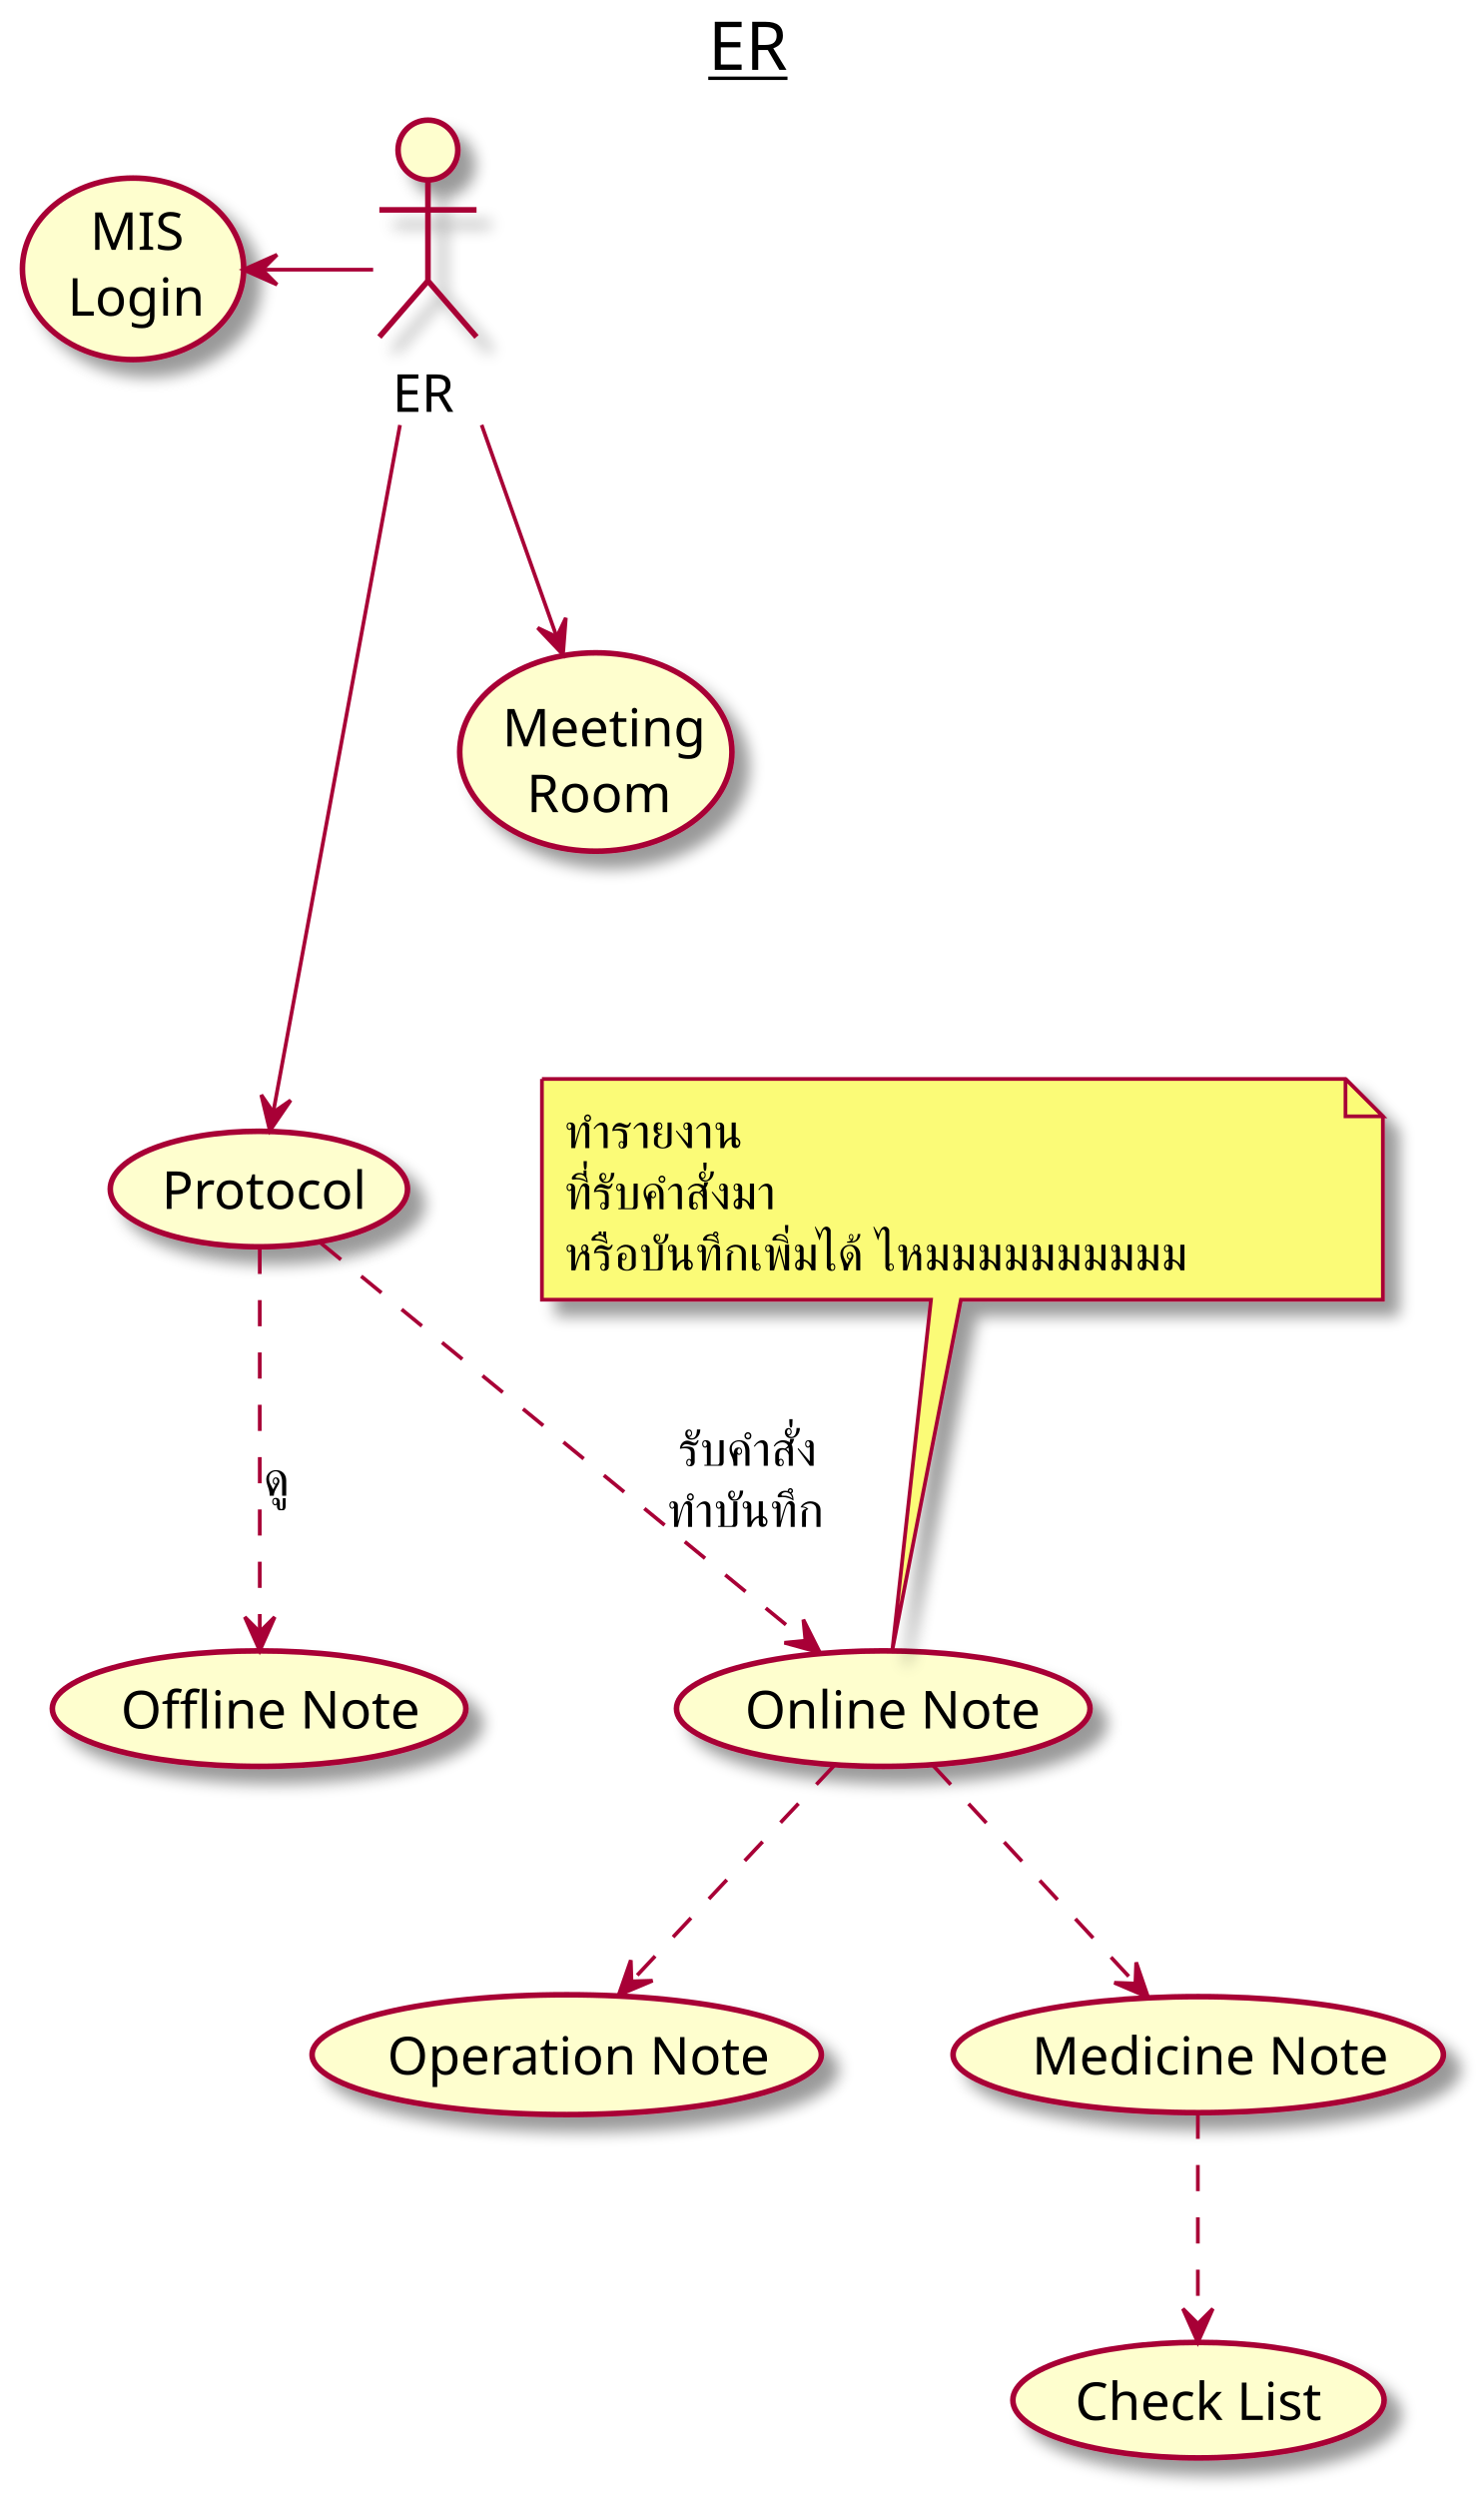
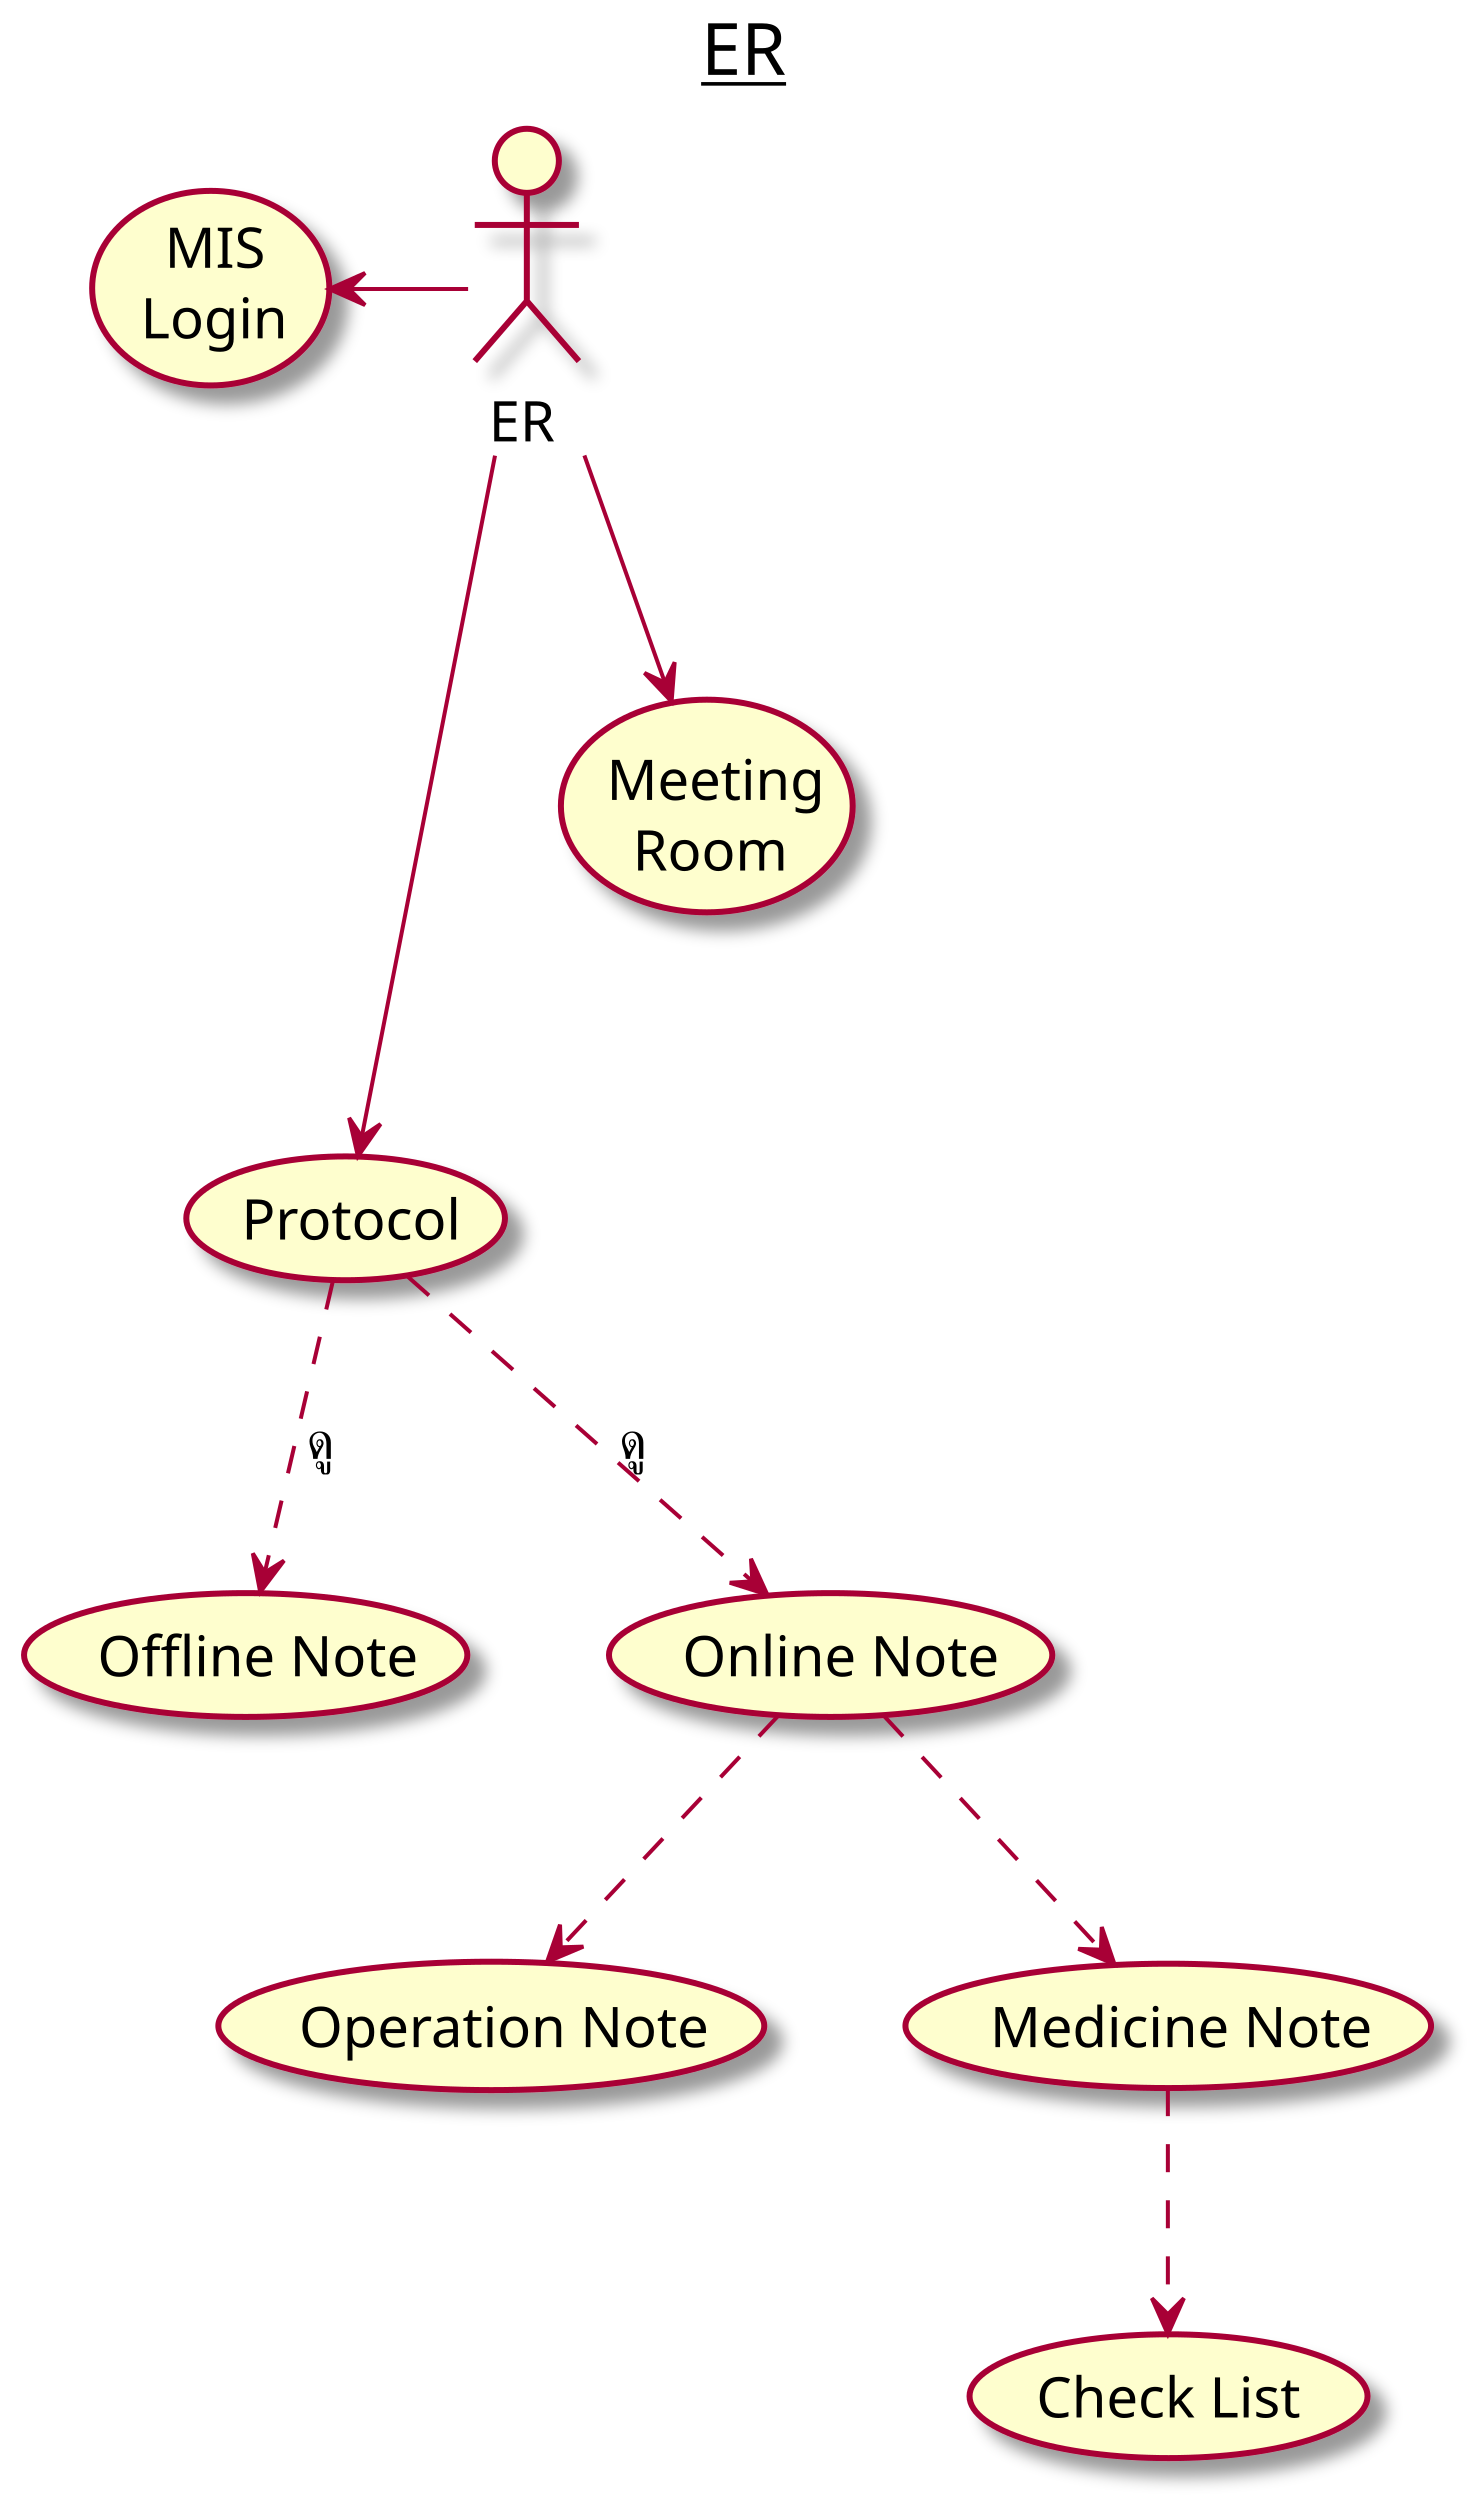
- <svg xmlns="http://www.w3.org/2000/svg" contentScriptType="application/ecmascript" contentStyleType="text/css" height="668px" preserveAspectRatio="none" style="width:397px;height:668px;" version="1.1" viewBox="0 0 397 668" width="397px" zoomAndPan="magnify">
+ <svg xmlns="http://www.w3.org/2000/svg" contentScriptType="application/ecmascript" contentStyleType="text/css" height="624px" preserveAspectRatio="none" style="width:368px;height:624px;" version="1.1" viewBox="0 0 368 624" width="368px" zoomAndPan="magnify">
  <defs>
-     <filter height="300%" id="f18h6mo8acw0q7" width="300%" x="-1" y="-1">
+     <filter height="300%" id="f9sh2cuj23ii5" width="300%" x="-1" y="-1">
      <feGaussianBlur result="blurOut" stdDeviation="2.0" />
      <feColorMatrix in="blurOut" result="blurOut2" type="matrix" values="0 0 0 0 0 0 0 0 0 0 0 0 0 0 0 0 0 0 .4 0" />
      <feOffset dx="4.0" dy="4.0" in="blurOut2" result="blurOut3" />
      <feBlend in="SourceGraphic" in2="blurOut3" mode="normal" />
    </filter>
  </defs>
  <g>
-     <text fill="#000000" font-family="sans-serif" font-size="18" lengthAdjust="spacingAndGlyphs" text-decoration="underline" textLength="25" x="189.5" y="18.686">ER</text>
-     <ellipse cx="114.5" cy="40.141" fill="#FEFECE" filter="url(#f18h6mo8acw0q7)" rx="8" ry="8" style="stroke: #A80036; stroke-width: 1.5;" />
-     <path d="M114.5,48.141 L114.5,75.141 M101.5,56.141 L127.5,56.141 M114.5,75.141 L101.5,90.141 M114.5,75.141 L127.5,90.141 " fill="none" filter="url(#f18h6mo8acw0q7)" style="stroke: #A80036; stroke-width: 1.5;" />
-     <text fill="#000000" font-family="sans-serif" font-size="14" lengthAdjust="spacingAndGlyphs" textLength="19" x="105" y="110.174">ER</text>
-     <ellipse cx="69.27" cy="318.092" fill="#FEFECE" filter="url(#f18h6mo8acw0q7)" rx="39.77" ry="15.452" style="stroke: #A80036; stroke-width: 1.5;" />
-     <text fill="#000000" font-family="sans-serif" font-size="14" lengthAdjust="spacingAndGlyphs" textLength="52" x="43.27" y="323.397">Protocol</text>
-     <ellipse cx="69.326" cy="457.092" fill="#FEFECE" filter="url(#f18h6mo8acw0q7)" rx="55.326" ry="15.452" style="stroke: #A80036; stroke-width: 1.5;" />
-     <text fill="#000000" font-family="sans-serif" font-size="14" lengthAdjust="spacingAndGlyphs" textLength="74" x="32.326" y="462.397">Offline Note</text>
-     <ellipse cx="236.326" cy="457.092" fill="#FEFECE" filter="url(#f18h6mo8acw0q7)" rx="55.326" ry="15.452" style="stroke: #A80036; stroke-width: 1.5;" />
-     <text fill="#000000" font-family="sans-serif" font-size="14" lengthAdjust="spacingAndGlyphs" textLength="74" x="199.326" y="462.397">Online Note</text>
-     <ellipse cx="151.631" cy="549.667" fill="#FEFECE" filter="url(#f18h6mo8acw0q7)" rx="68.131" ry="16.026" style="stroke: #A80036; stroke-width: 1.5;" />
-     <text fill="#000000" font-family="sans-serif" font-size="14" lengthAdjust="spacingAndGlyphs" textLength="96" x="103.631" y="554.971">Operation Note</text>
-     <ellipse cx="320.596" cy="549.66" fill="#FEFECE" filter="url(#f18h6mo8acw0q7)" rx="65.596" ry="15.519" style="stroke: #A80036; stroke-width: 1.5;" />
-     <text fill="#000000" font-family="sans-serif" font-size="14" lengthAdjust="spacingAndGlyphs" textLength="89" x="276.096" y="554.965">Medicine Note</text>
-     <ellipse cx="320.669" cy="642.092" fill="#FEFECE" filter="url(#f18h6mo8acw0q7)" rx="49.669" ry="15.452" style="stroke: #A80036; stroke-width: 1.5;" />
-     <text fill="#000000" font-family="sans-serif" font-size="14" lengthAdjust="spacingAndGlyphs" textLength="66" x="287.669" y="647.397">Check List</text>
-     <path d="M145,288.641 L145,347.695 A0,0 0 0 0 145,347.695 L249.098,347.695 L238.761,441.388 L257.098,347.695 L370,347.695 A0,0 0 0 0 370,347.695 L370,298.641 L360,288.641 L145,288.641 A0,0 0 0 0 145,288.641 " fill="#FBFB77" filter="url(#f18h6mo8acw0q7)" style="stroke: #A80036; stroke-width: 1.0;" />
-     <path d="M360,288.641 L360,298.641 L370,298.641 L360,288.641 " fill="#FBFB77" style="stroke: #A80036; stroke-width: 1.0;" />
-     <text fill="#000000" font-family="sans-serif" font-size="13" lengthAdjust="spacingAndGlyphs" textLength="59" x="151" y="307.136">ทำรายงาน</text>
-     <text fill="#000000" font-family="sans-serif" font-size="13" lengthAdjust="spacingAndGlyphs" textLength="69" x="151" y="323.487">ที่รับคำสั่งมา</text>
-     <text fill="#000000" font-family="sans-serif" font-size="13" lengthAdjust="spacingAndGlyphs" textLength="204" x="151" y="339.839">หรือบันทึกเพิ่มได้ ไหมมมมมมมมมม</text>
-     <ellipse cx="35.602" cy="71.922" fill="#FEFECE" filter="url(#f18h6mo8acw0q7)" rx="29.602" ry="24.282" style="stroke: #A80036; stroke-width: 1.5;" />
-     <text fill="#000000" font-family="sans-serif" font-size="14" lengthAdjust="spacingAndGlyphs" textLength="23" x="24.102" y="66.841">MIS</text>
-     <text fill="#000000" font-family="sans-serif" font-size="14" lengthAdjust="spacingAndGlyphs" textLength="35" x="18.102" y="84.451">Login</text>
-     <ellipse cx="159.416" cy="201.178" fill="#FEFECE" filter="url(#f18h6mo8acw0q7)" rx="36.416" ry="26.537" style="stroke: #A80036; stroke-width: 1.5;" />
-     <text fill="#000000" font-family="sans-serif" font-size="14" lengthAdjust="spacingAndGlyphs" textLength="50" x="134.416" y="199.669">Meeting</text>
-     <text fill="#000000" font-family="sans-serif" font-size="14" lengthAdjust="spacingAndGlyphs" textLength="37" x="140.916" y="217.279">Room</text>
-     <path d="M69.5,333.802 C69.5,358.523 69.5,408.515 69.5,436.332 " fill="none" id="Protocol-&gt;Offline" style="stroke: #A80036; stroke-width: 1.0; stroke-dasharray: 7.0,7.0;" />
-     <polygon fill="#A80036" points="69.5,441.585,73.5,432.585,69.5,436.585,65.5,432.585,69.5,441.585" style="stroke: #A80036; stroke-width: 1.0;" />
-     <text fill="#000000" font-family="sans-serif" font-size="13" lengthAdjust="spacingAndGlyphs" textLength="8" x="70.5" y="400.136">ดู</text>
-     <path d="M85.817,332.527 C116.26,357.501 181.678,411.167 215.417,438.846 " fill="none" id="Protocol-&gt;Online" style="stroke: #A80036; stroke-width: 1.0; stroke-dasharray: 7.0,7.0;" />
-     <polygon fill="#A80036" points="219.37,442.089,214.949,433.288,215.504,438.917,209.875,439.473,219.37,442.089" style="stroke: #A80036; stroke-width: 1.0;" />
-     <text fill="#000000" font-family="sans-serif" font-size="13" lengthAdjust="spacingAndGlyphs" textLength="44" x="181.5" y="392.136">รับคำสั่ง</text>
-     <text fill="#000000" font-family="sans-serif" font-size="13" lengthAdjust="spacingAndGlyphs" textLength="50" x="178.5" y="408.487">ทำบันทึก</text>
-     <path d="M223.219,472.282 C208.633,487.811 185.149,512.814 169.054,529.951 " fill="none" id="Online-&gt;Ops" style="stroke: #A80036; stroke-width: 1.0; stroke-dasharray: 7.0,7.0;" />
-     <polygon fill="#A80036" points="165.536,533.697,174.613,529.875,168.959,530.052,168.782,524.398,165.536,533.697" style="stroke: #A80036; stroke-width: 1.0;" />
-     <path d="M249.625,472.282 C264.21,487.996 287.8,513.411 303.717,530.56 " fill="none" id="Online-&gt;Med" style="stroke: #A80036; stroke-width: 1.0; stroke-dasharray: 7.0,7.0;" />
-     <polygon fill="#A80036" points="307.19,534.301,303.999,524.983,303.788,530.636,298.135,530.426,307.19,534.301" style="stroke: #A80036; stroke-width: 1.0;" />
-     <path d="M320.5,565.181 C320.5,580.486 320.5,604.666 320.5,621.623 " fill="none" id="Med-&gt;Check" style="stroke: #A80036; stroke-width: 1.0; stroke-dasharray: 7.0,7.0;" />
-     <polygon fill="#A80036" points="320.5,626.636,324.5,617.636,320.5,621.636,316.5,617.636,320.5,626.636" style="stroke: #A80036; stroke-width: 1.0;" />
-     <path d="M70.278,72.141 C80.133,72.141 89.987,72.141 99.842,72.141 " fill="none" id="MISLogin&lt;-ER" style="stroke: #A80036; stroke-width: 1.0;" />
-     <polygon fill="#A80036" points="65.125,72.141,74.125,76.141,70.125,72.141,74.125,68.141,65.125,72.141" style="stroke: #A80036; stroke-width: 1.0;" />
-     <path d="M128.862,113.674 C135.342,131.963 142.863,153.189 148.832,170.034 " fill="none" id="ER-&gt;MeetingRoom" style="stroke: #A80036; stroke-width: 1.0;" />
-     <polygon fill="#A80036" points="150.632,175.113,151.396,165.293,148.962,170.4,143.856,167.965,150.632,175.113" style="stroke: #A80036; stroke-width: 1.0;" />
-     <path d="M107.019,113.707 C97.236,166.75 80.483,257.59 73.135,297.433 " fill="none" id="ER-&gt;Protocol" style="stroke: #A80036; stroke-width: 1.0;" />
-     <polygon fill="#A80036" points="72.203,302.484,77.77,294.359,73.11,297.567,69.902,292.907,72.203,302.484" style="stroke: #A80036; stroke-width: 1.0;" />
+     <text fill="#000000" font-family="sans-serif" font-size="18" lengthAdjust="spacingAndGlyphs" text-decoration="underline" textLength="25" x="175" y="18.686">ER</text>
+     <ellipse cx="131.5" cy="40.141" fill="#FEFECE" filter="url(#f9sh2cuj23ii5)" rx="8" ry="8" style="stroke: #A80036; stroke-width: 1.5;" />
+     <path d="M131.5,48.141 L131.5,75.141 M118.5,56.141 L144.5,56.141 M131.5,75.141 L118.5,90.141 M131.5,75.141 L144.5,90.141 " fill="none" filter="url(#f9sh2cuj23ii5)" style="stroke: #A80036; stroke-width: 1.5;" />
+     <text fill="#000000" font-family="sans-serif" font-size="14" lengthAdjust="spacingAndGlyphs" textLength="19" x="122" y="110.174">ER</text>
+     <ellipse cx="86.27" cy="304.092" fill="#FEFECE" filter="url(#f9sh2cuj23ii5)" rx="39.77" ry="15.452" style="stroke: #A80036; stroke-width: 1.5;" />
+     <text fill="#000000" font-family="sans-serif" font-size="14" lengthAdjust="spacingAndGlyphs" textLength="52" x="60.27" y="309.397">Protocol</text>
+     <ellipse cx="61.326" cy="413.092" fill="#FEFECE" filter="url(#f9sh2cuj23ii5)" rx="55.326" ry="15.452" style="stroke: #A80036; stroke-width: 1.5;" />
+     <text fill="#000000" font-family="sans-serif" font-size="14" lengthAdjust="spacingAndGlyphs" textLength="74" x="24.326" y="418.397">Offline Note</text>
+     <ellipse cx="207.326" cy="413.092" fill="#FEFECE" filter="url(#f9sh2cuj23ii5)" rx="55.326" ry="15.452" style="stroke: #A80036; stroke-width: 1.5;" />
+     <text fill="#000000" font-family="sans-serif" font-size="14" lengthAdjust="spacingAndGlyphs" textLength="74" x="170.326" y="418.397">Online Note</text>
+     <ellipse cx="122.631" cy="505.667" fill="#FEFECE" filter="url(#f9sh2cuj23ii5)" rx="68.131" ry="16.026" style="stroke: #A80036; stroke-width: 1.5;" />
+     <text fill="#000000" font-family="sans-serif" font-size="14" lengthAdjust="spacingAndGlyphs" textLength="96" x="74.631" y="510.971">Operation Note</text>
+     <ellipse cx="291.596" cy="505.66" fill="#FEFECE" filter="url(#f9sh2cuj23ii5)" rx="65.596" ry="15.519" style="stroke: #A80036; stroke-width: 1.5;" />
+     <text fill="#000000" font-family="sans-serif" font-size="14" lengthAdjust="spacingAndGlyphs" textLength="89" x="247.096" y="510.965">Medicine Note</text>
+     <ellipse cx="291.669" cy="598.092" fill="#FEFECE" filter="url(#f9sh2cuj23ii5)" rx="49.669" ry="15.452" style="stroke: #A80036; stroke-width: 1.5;" />
+     <text fill="#000000" font-family="sans-serif" font-size="14" lengthAdjust="spacingAndGlyphs" textLength="66" x="258.669" y="603.397">Check List</text>
+     <ellipse cx="52.602" cy="71.922" fill="#FEFECE" filter="url(#f9sh2cuj23ii5)" rx="29.602" ry="24.282" style="stroke: #A80036; stroke-width: 1.5;" />
+     <text fill="#000000" font-family="sans-serif" font-size="14" lengthAdjust="spacingAndGlyphs" textLength="23" x="41.102" y="66.841">MIS</text>
+     <text fill="#000000" font-family="sans-serif" font-size="14" lengthAdjust="spacingAndGlyphs" textLength="35" x="35.102" y="84.451">Login</text>
+     <ellipse cx="176.416" cy="201.178" fill="#FEFECE" filter="url(#f9sh2cuj23ii5)" rx="36.416" ry="26.537" style="stroke: #A80036; stroke-width: 1.5;" />
+     <text fill="#000000" font-family="sans-serif" font-size="14" lengthAdjust="spacingAndGlyphs" textLength="50" x="151.416" y="199.669">Meeting</text>
+     <text fill="#000000" font-family="sans-serif" font-size="14" lengthAdjust="spacingAndGlyphs" textLength="37" x="157.916" y="217.279">Room</text>
+     <path d="M83.024,320.019 C78.621,338.864 71.019,371.401 66.128,392.333 " fill="none" id="Protocol-&gt;Offline" style="stroke: #A80036; stroke-width: 1.0; stroke-dasharray: 7.0,7.0;" />
+     <polygon fill="#A80036" points="64.947,397.389,70.891,389.536,66.085,392.52,63.101,387.714,64.947,397.389" style="stroke: #A80036; stroke-width: 1.0;" />
+     <text fill="#000000" font-family="sans-serif" font-size="13" lengthAdjust="spacingAndGlyphs" textLength="8" x="76.5" y="364.136">ดู</text>
+     <path d="M101.825,318.693 C123.586,337.936 163.465,373.201 187.522,394.474 " fill="none" id="Protocol-&gt;Online" style="stroke: #A80036; stroke-width: 1.0; stroke-dasharray: 7.0,7.0;" />
+     <polygon fill="#A80036" points="191.532,398.02,187.439,389.062,187.786,394.708,182.14,395.055,191.532,398.02" style="stroke: #A80036; stroke-width: 1.0;" />
+     <text fill="#000000" font-family="sans-serif" font-size="13" lengthAdjust="spacingAndGlyphs" textLength="8" x="154.5" y="364.136">ดู</text>
+     <path d="M194.219,428.282 C179.633,443.811 156.149,468.814 140.054,485.951 " fill="none" id="Online-&gt;Ops" style="stroke: #A80036; stroke-width: 1.0; stroke-dasharray: 7.0,7.0;" />
+     <polygon fill="#A80036" points="136.536,489.697,145.613,485.875,139.959,486.052,139.782,480.398,136.536,489.697" style="stroke: #A80036; stroke-width: 1.0;" />
+     <path d="M220.625,428.282 C235.21,443.996 258.8,469.411 274.717,486.56 " fill="none" id="Online-&gt;Med" style="stroke: #A80036; stroke-width: 1.0; stroke-dasharray: 7.0,7.0;" />
+     <polygon fill="#A80036" points="278.19,490.301,274.999,480.983,274.788,486.636,269.135,486.426,278.19,490.301" style="stroke: #A80036; stroke-width: 1.0;" />
+     <path d="M291.5,521.181 C291.5,536.486 291.5,560.666 291.5,577.623 " fill="none" id="Med-&gt;Check" style="stroke: #A80036; stroke-width: 1.0; stroke-dasharray: 7.0,7.0;" />
+     <polygon fill="#A80036" points="291.5,582.636,295.5,573.636,291.5,577.636,287.5,573.636,291.5,582.636" style="stroke: #A80036; stroke-width: 1.0;" />
+     <path d="M87.278,72.141 C97.133,72.141 106.987,72.141 116.842,72.141 " fill="none" id="MISLogin&lt;-ER" style="stroke: #A80036; stroke-width: 1.0;" />
+     <polygon fill="#A80036" points="82.125,72.141,91.125,76.141,87.125,72.141,91.125,68.141,82.125,72.141" style="stroke: #A80036; stroke-width: 1.0;" />
+     <path d="M145.862,113.674 C152.342,131.963 159.863,153.189 165.832,170.034 " fill="none" id="ER-&gt;MeetingRoom" style="stroke: #A80036; stroke-width: 1.0;" />
+     <polygon fill="#A80036" points="167.632,175.113,168.396,165.293,165.962,170.4,160.856,167.965,167.632,175.113" style="stroke: #A80036; stroke-width: 1.0;" />
+     <path d="M123.558,113.731 C113.819,163.512 97.701,245.894 90.358,283.422 " fill="none" id="ER-&gt;Protocol" style="stroke: #A80036; stroke-width: 1.0;" />
+     <polygon fill="#A80036" points="89.34,288.625,94.994,280.56,90.3,283.718,87.142,279.024,89.34,288.625" style="stroke: #A80036; stroke-width: 1.0;" />
  </g>
</svg>
